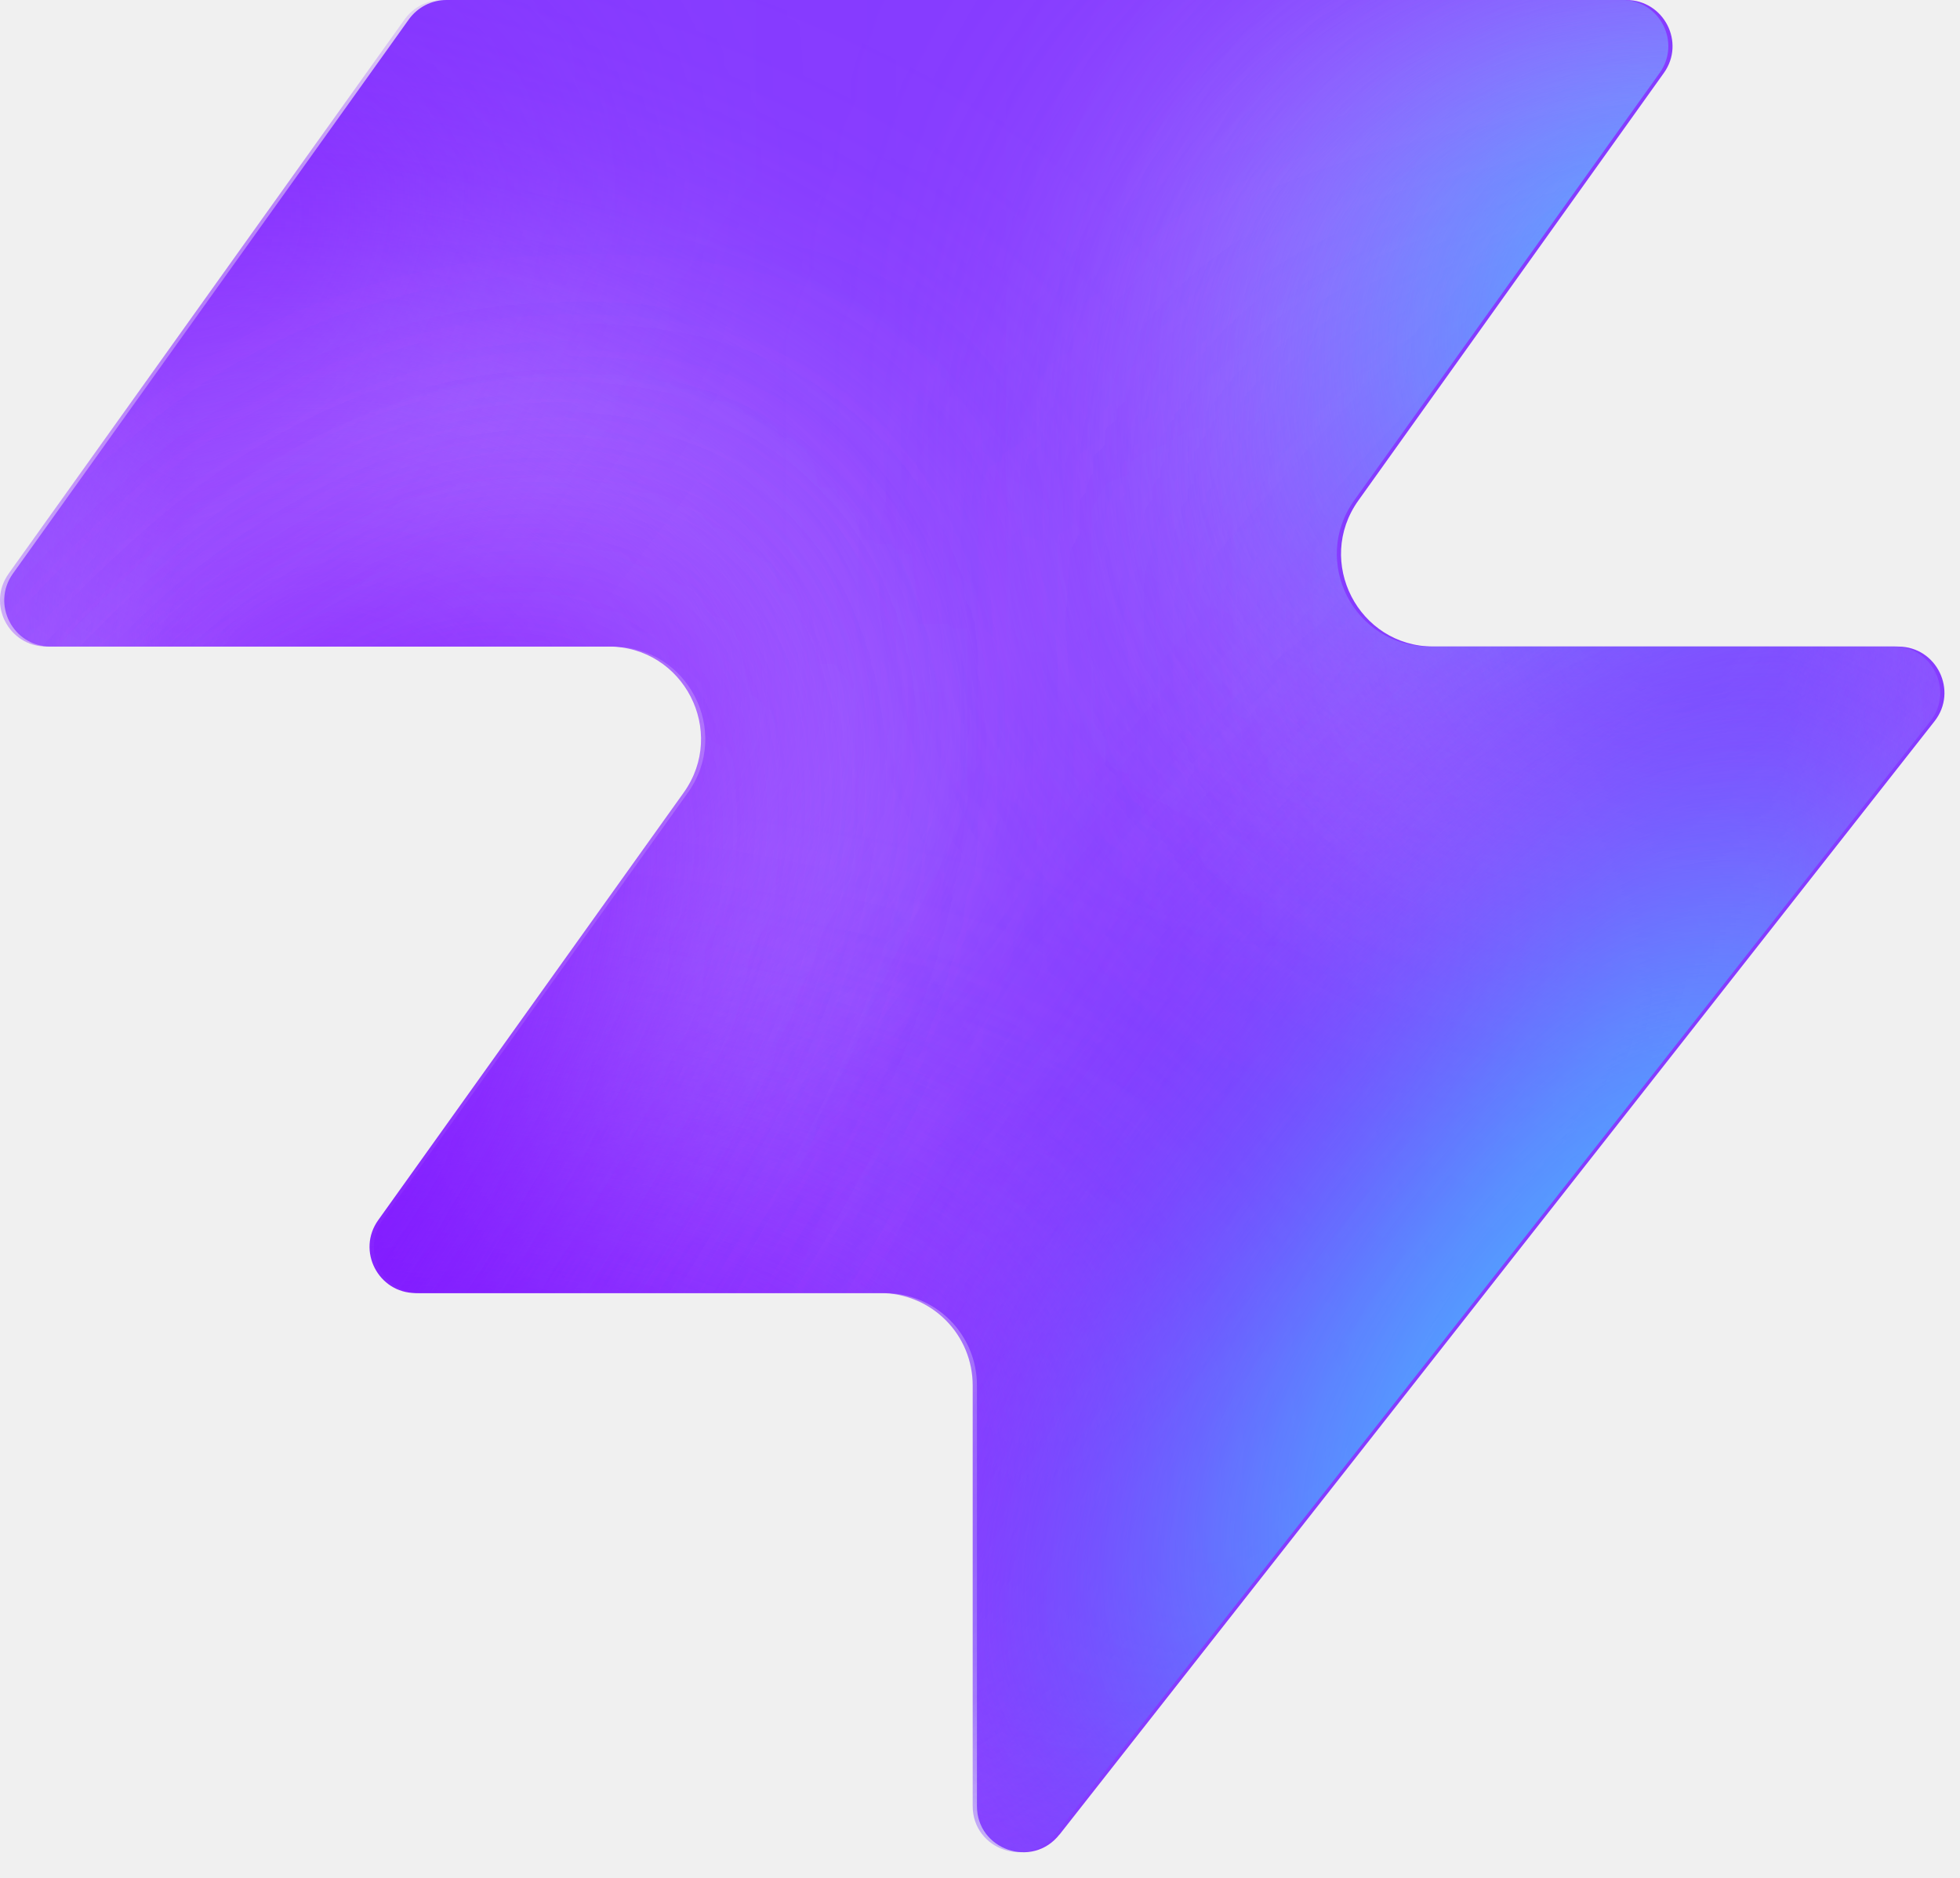
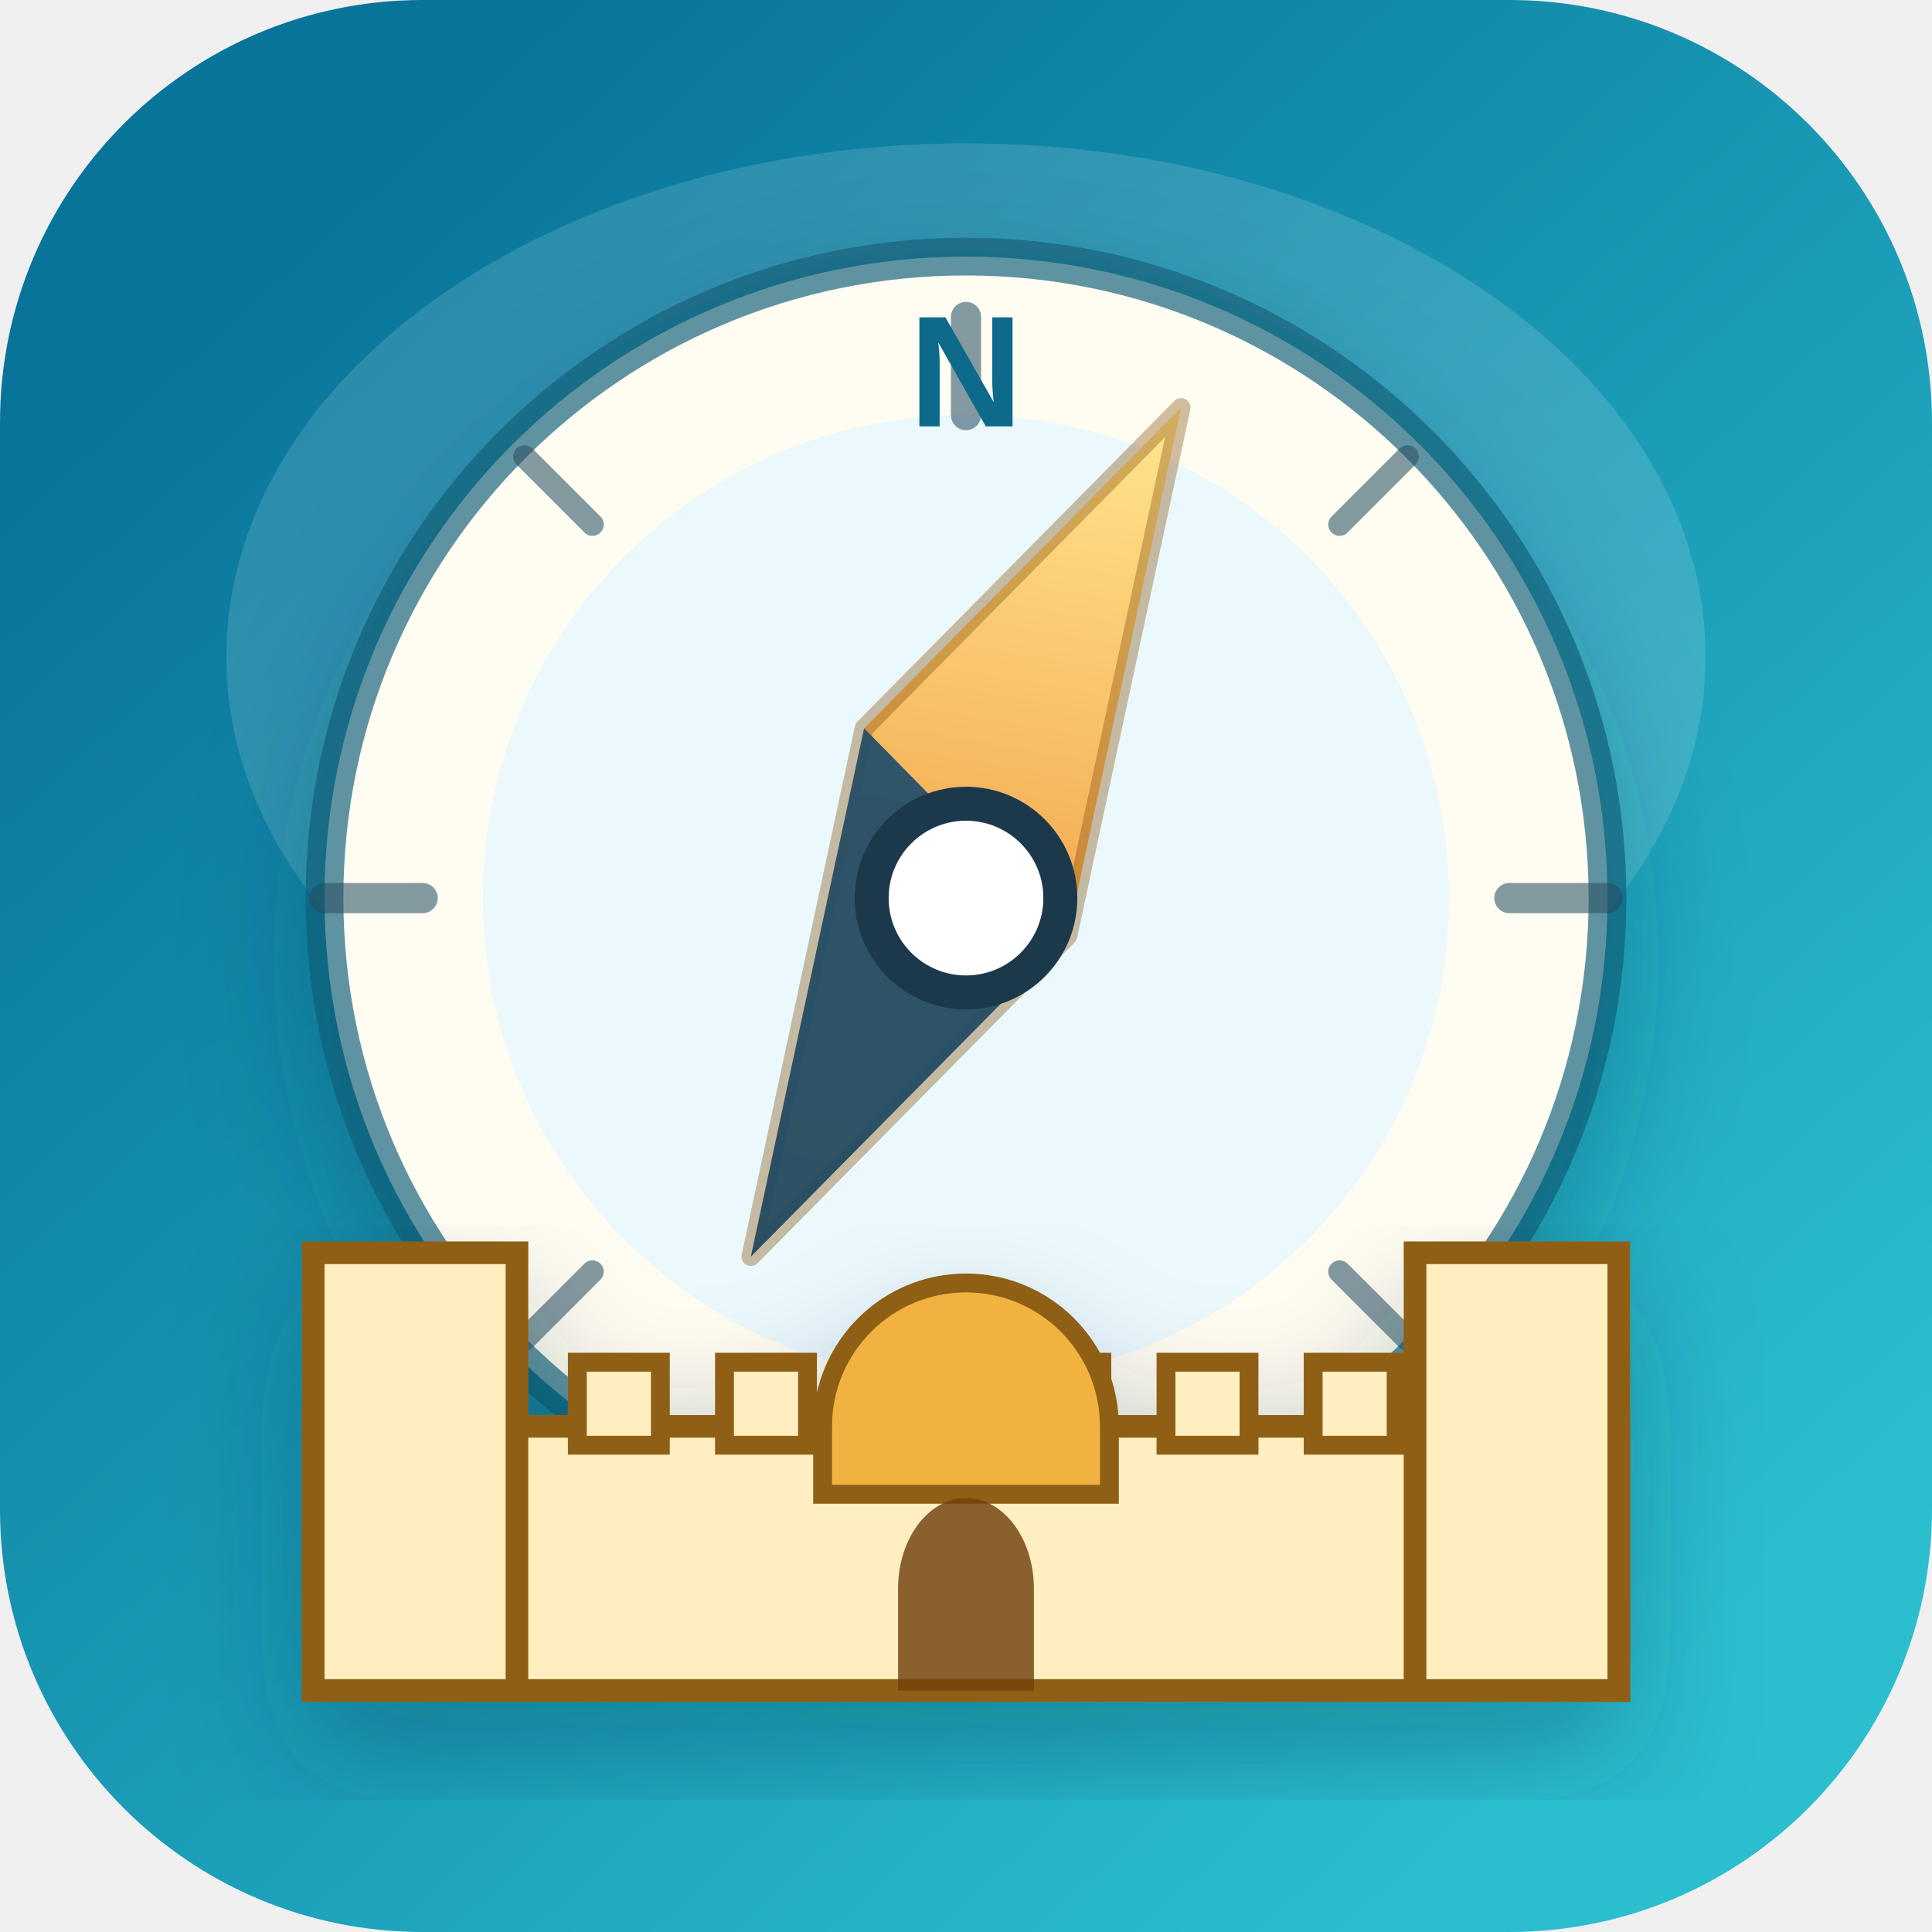
- <svg xmlns="http://www.w3.org/2000/svg" width="48" height="46" fill="none" viewBox="0 0 48 46">
-   <path fill="#863bff" d="M25.946 44.938c-.664.845-2.021.375-2.021-.698V33.937a2.26 2.26 0 0 0-2.262-2.262H10.287c-.92 0-1.456-1.04-.92-1.788l7.48-10.471c1.07-1.497 0-3.578-1.842-3.578H1.237c-.92 0-1.456-1.04-.92-1.788L10.013.474c.214-.297.556-.474.92-.474h28.894c.92 0 1.456 1.04.92 1.788l-7.48 10.471c-1.07 1.498 0 3.579 1.842 3.579h11.377c.943 0 1.473 1.088.89 1.83L25.947 44.94z" style="fill:#863bff;fill:color(display-p3 .525 .23 1);fill-opacity:1" />
-   <mask id="a" width="48" height="46" x="0" y="0" maskUnits="userSpaceOnUse" style="mask-type:alpha">
-     <path fill="#000" d="M25.842 44.938c-.664.844-2.021.375-2.021-.698V33.937a2.26 2.26 0 0 0-2.262-2.262H10.183c-.92 0-1.456-1.04-.92-1.788l7.48-10.471c1.07-1.498 0-3.579-1.842-3.579H1.133c-.92 0-1.456-1.04-.92-1.787L9.91.473c.214-.297.556-.474.92-.474h28.894c.92 0 1.456 1.04.92 1.788l-7.48 10.471c-1.07 1.498 0 3.578 1.842 3.578h11.377c.943 0 1.473 1.088.89 1.832L25.843 44.94z" style="fill:#000;fill-opacity:1" />
-   </mask>
-   <g mask="url(#a)">
-     <g filter="url(#b)">
-       <ellipse cx="5.508" cy="14.704" fill="#ede6ff" rx="5.508" ry="14.704" style="fill:#ede6ff;fill:color(display-p3 .927 .903 1);fill-opacity:1" transform="matrix(.00324 1 1 -.00324 -4.47 31.516)" />
-     </g>
-     <g filter="url(#c)">
-       <ellipse cx="10.399" cy="29.851" fill="#ede6ff" rx="10.399" ry="29.851" style="fill:#ede6ff;fill:color(display-p3 .927 .903 1);fill-opacity:1" transform="matrix(.00324 1 1 -.00324 -39.328 7.883)" />
-     </g>
-     <g filter="url(#d)">
-       <ellipse cx="5.508" cy="30.487" fill="#7e14ff" rx="5.508" ry="30.487" style="fill:#7e14ff;fill:color(display-p3 .492 .077 1);fill-opacity:1" transform="rotate(89.814 -25.913 -14.639)scale(1 -1)" />
-     </g>
-     <g filter="url(#e)">
-       <ellipse cx="5.508" cy="30.599" fill="#7e14ff" rx="5.508" ry="30.599" style="fill:#7e14ff;fill:color(display-p3 .492 .077 1);fill-opacity:1" transform="rotate(89.814 -32.644 -3.334)scale(1 -1)" />
-     </g>
-     <g filter="url(#f)">
-       <ellipse cx="5.508" cy="30.599" fill="#7e14ff" rx="5.508" ry="30.599" style="fill:#7e14ff;fill:color(display-p3 .492 .077 1);fill-opacity:1" transform="matrix(.00324 1 1 -.00324 -34.34 30.47)" />
-     </g>
-     <g filter="url(#g)">
-       <ellipse cx="14.072" cy="22.078" fill="#ede6ff" rx="14.072" ry="22.078" style="fill:#ede6ff;fill:color(display-p3 .927 .903 1);fill-opacity:1" transform="rotate(93.35 24.506 48.493)scale(-1 1)" />
-     </g>
-     <g filter="url(#h)">
-       <ellipse cx="3.47" cy="21.501" fill="#7e14ff" rx="3.47" ry="21.501" style="fill:#7e14ff;fill:color(display-p3 .492 .077 1);fill-opacity:1" transform="rotate(89.009 28.708 47.59)scale(-1 1)" />
-     </g>
-     <g filter="url(#i)">
-       <ellipse cx="3.47" cy="21.501" fill="#7e14ff" rx="3.47" ry="21.501" style="fill:#7e14ff;fill:color(display-p3 .492 .077 1);fill-opacity:1" transform="rotate(89.009 28.708 47.59)scale(-1 1)" />
-     </g>
-     <g filter="url(#j)">
-       <ellipse cx=".387" cy="8.972" fill="#7e14ff" rx="4.407" ry="29.108" style="fill:#7e14ff;fill:color(display-p3 .492 .077 1);fill-opacity:1" transform="rotate(39.51 .387 8.972)" />
-     </g>
-     <g filter="url(#k)">
-       <ellipse cx="47.523" cy="-6.092" fill="#7e14ff" rx="4.407" ry="29.108" style="fill:#7e14ff;fill:color(display-p3 .492 .077 1);fill-opacity:1" transform="rotate(37.892 47.523 -6.092)" />
-     </g>
-     <g filter="url(#l)">
-       <ellipse cx="41.412" cy="6.333" fill="#47bfff" rx="5.971" ry="9.665" style="fill:#47bfff;fill:color(display-p3 .28 .748 1);fill-opacity:1" transform="rotate(37.892 41.412 6.333)" />
-     </g>
-     <g filter="url(#m)">
-       <ellipse cx="-1.879" cy="38.332" fill="#7e14ff" rx="4.407" ry="29.108" style="fill:#7e14ff;fill:color(display-p3 .492 .077 1);fill-opacity:1" transform="rotate(37.892 -1.88 38.332)" />
-     </g>
-     <g filter="url(#n)">
-       <ellipse cx="-1.879" cy="38.332" fill="#7e14ff" rx="4.407" ry="29.108" style="fill:#7e14ff;fill:color(display-p3 .492 .077 1);fill-opacity:1" transform="rotate(37.892 -1.88 38.332)" />
-     </g>
-     <g filter="url(#o)">
-       <ellipse cx="35.651" cy="29.907" fill="#7e14ff" rx="4.407" ry="29.108" style="fill:#7e14ff;fill:color(display-p3 .492 .077 1);fill-opacity:1" transform="rotate(37.892 35.651 29.907)" />
-     </g>
-     <g filter="url(#p)">
-       <ellipse cx="38.418" cy="32.4" fill="#47bfff" rx="5.971" ry="15.297" style="fill:#47bfff;fill:color(display-p3 .28 .748 1);fill-opacity:1" transform="rotate(37.892 38.418 32.4)" />
-     </g>
-   </g>
+ <svg xmlns="http://www.w3.org/2000/svg" viewBox="0 0 512 512" role="img" aria-label="מצפן ירושלים">
  <defs>
-     <filter id="b" width="60.045" height="41.654" x="-19.77" y="16.149" color-interpolation-filters="sRGB" filterUnits="userSpaceOnUse">
-       <feFlood flood-opacity="0" result="BackgroundImageFix" />
-       <feBlend in="SourceGraphic" in2="BackgroundImageFix" result="shape" />
-       <feGaussianBlur result="effect1_foregroundBlur_2002_17158" stdDeviation="7.659" />
-     </filter>
-     <filter id="c" width="90.34" height="51.437" x="-54.613" y="-7.533" color-interpolation-filters="sRGB" filterUnits="userSpaceOnUse">
-       <feFlood flood-opacity="0" result="BackgroundImageFix" />
-       <feBlend in="SourceGraphic" in2="BackgroundImageFix" result="shape" />
-       <feGaussianBlur result="effect1_foregroundBlur_2002_17158" stdDeviation="7.659" />
-     </filter>
-     <filter id="d" width="79.355" height="29.4" x="-49.64" y="2.03" color-interpolation-filters="sRGB" filterUnits="userSpaceOnUse">
-       <feFlood flood-opacity="0" result="BackgroundImageFix" />
-       <feBlend in="SourceGraphic" in2="BackgroundImageFix" result="shape" />
-       <feGaussianBlur result="effect1_foregroundBlur_2002_17158" stdDeviation="4.596" />
-     </filter>
-     <filter id="e" width="79.579" height="29.4" x="-45.045" y="20.029" color-interpolation-filters="sRGB" filterUnits="userSpaceOnUse">
-       <feFlood flood-opacity="0" result="BackgroundImageFix" />
-       <feBlend in="SourceGraphic" in2="BackgroundImageFix" result="shape" />
-       <feGaussianBlur result="effect1_foregroundBlur_2002_17158" stdDeviation="4.596" />
-     </filter>
-     <filter id="f" width="79.579" height="29.4" x="-43.513" y="21.178" color-interpolation-filters="sRGB" filterUnits="userSpaceOnUse">
-       <feFlood flood-opacity="0" result="BackgroundImageFix" />
-       <feBlend in="SourceGraphic" in2="BackgroundImageFix" result="shape" />
-       <feGaussianBlur result="effect1_foregroundBlur_2002_17158" stdDeviation="4.596" />
-     </filter>
-     <filter id="g" width="74.749" height="58.852" x="15.756" y="-17.901" color-interpolation-filters="sRGB" filterUnits="userSpaceOnUse">
-       <feFlood flood-opacity="0" result="BackgroundImageFix" />
-       <feBlend in="SourceGraphic" in2="BackgroundImageFix" result="shape" />
-       <feGaussianBlur result="effect1_foregroundBlur_2002_17158" stdDeviation="7.659" />
-     </filter>
-     <filter id="h" width="61.377" height="25.362" x="23.548" y="2.284" color-interpolation-filters="sRGB" filterUnits="userSpaceOnUse">
-       <feFlood flood-opacity="0" result="BackgroundImageFix" />
-       <feBlend in="SourceGraphic" in2="BackgroundImageFix" result="shape" />
-       <feGaussianBlur result="effect1_foregroundBlur_2002_17158" stdDeviation="4.596" />
-     </filter>
-     <filter id="i" width="61.377" height="25.362" x="23.548" y="2.284" color-interpolation-filters="sRGB" filterUnits="userSpaceOnUse">
-       <feFlood flood-opacity="0" result="BackgroundImageFix" />
-       <feBlend in="SourceGraphic" in2="BackgroundImageFix" result="shape" />
-       <feGaussianBlur result="effect1_foregroundBlur_2002_17158" stdDeviation="4.596" />
-     </filter>
-     <filter id="j" width="56.045" height="63.649" x="-27.636" y="-22.853" color-interpolation-filters="sRGB" filterUnits="userSpaceOnUse">
-       <feFlood flood-opacity="0" result="BackgroundImageFix" />
-       <feBlend in="SourceGraphic" in2="BackgroundImageFix" result="shape" />
-       <feGaussianBlur result="effect1_foregroundBlur_2002_17158" stdDeviation="4.596" />
-     </filter>
-     <filter id="k" width="54.814" height="64.646" x="20.116" y="-38.415" color-interpolation-filters="sRGB" filterUnits="userSpaceOnUse">
-       <feFlood flood-opacity="0" result="BackgroundImageFix" />
-       <feBlend in="SourceGraphic" in2="BackgroundImageFix" result="shape" />
-       <feGaussianBlur result="effect1_foregroundBlur_2002_17158" stdDeviation="4.596" />
-     </filter>
-     <filter id="l" width="33.541" height="35.313" x="24.641" y="-11.323" color-interpolation-filters="sRGB" filterUnits="userSpaceOnUse">
-       <feFlood flood-opacity="0" result="BackgroundImageFix" />
-       <feBlend in="SourceGraphic" in2="BackgroundImageFix" result="shape" />
-       <feGaussianBlur result="effect1_foregroundBlur_2002_17158" stdDeviation="4.596" />
-     </filter>
-     <filter id="m" width="54.814" height="64.646" x="-29.286" y="6.009" color-interpolation-filters="sRGB" filterUnits="userSpaceOnUse">
-       <feFlood flood-opacity="0" result="BackgroundImageFix" />
-       <feBlend in="SourceGraphic" in2="BackgroundImageFix" result="shape" />
-       <feGaussianBlur result="effect1_foregroundBlur_2002_17158" stdDeviation="4.596" />
-     </filter>
-     <filter id="n" width="54.814" height="64.646" x="-29.286" y="6.009" color-interpolation-filters="sRGB" filterUnits="userSpaceOnUse">
-       <feFlood flood-opacity="0" result="BackgroundImageFix" />
-       <feBlend in="SourceGraphic" in2="BackgroundImageFix" result="shape" />
-       <feGaussianBlur result="effect1_foregroundBlur_2002_17158" stdDeviation="4.596" />
-     </filter>
-     <filter id="o" width="54.814" height="64.646" x="8.244" y="-2.416" color-interpolation-filters="sRGB" filterUnits="userSpaceOnUse">
-       <feFlood flood-opacity="0" result="BackgroundImageFix" />
-       <feBlend in="SourceGraphic" in2="BackgroundImageFix" result="shape" />
-       <feGaussianBlur result="effect1_foregroundBlur_2002_17158" stdDeviation="4.596" />
-     </filter>
-     <filter id="p" width="39.409" height="43.623" x="18.713" y="10.588" color-interpolation-filters="sRGB" filterUnits="userSpaceOnUse">
-       <feFlood flood-opacity="0" result="BackgroundImageFix" />
-       <feBlend in="SourceGraphic" in2="BackgroundImageFix" result="shape" />
-       <feGaussianBlur result="effect1_foregroundBlur_2002_17158" stdDeviation="4.596" />
+     <linearGradient id="bg" x1="76" y1="58" x2="436" y2="452" gradientUnits="userSpaceOnUse">
+       <stop stop-color="#08749A" />
+       <stop offset="1" stop-color="#2ABECF" />
+     </linearGradient>
+     <linearGradient id="gold" x1="282" y1="106" x2="244" y2="325" gradientUnits="userSpaceOnUse">
+       <stop stop-color="#FFE58E" />
+       <stop offset="1" stop-color="#ED852B" />
+     </linearGradient>
+     <filter id="shadow" x="-20%" y="-20%" width="140%" height="145%">
+       <feDropShadow dx="0" dy="16" stdDeviation="16" flood-color="#003446" flood-opacity="0.28" />
    </filter>
  </defs>
+   <rect width="512" height="512" rx="112" fill="url(#bg)" />
+   <ellipse cx="256" cy="174" rx="196" ry="136" fill="#fff" opacity="0.14" />
+   <g filter="url(#shadow)">
+     <circle cx="256" cy="238" r="170" fill="#FFFCF1" />
+     <circle cx="256" cy="238" r="128" fill="#EBF9FC" />
+     <circle cx="256" cy="238" r="170" fill="none" stroke="#0C5B77" stroke-width="10" opacity="0.65" />
+     <g stroke="#244C62" stroke-linecap="round" opacity="0.56">
+       <path d="M256 84v26" stroke-width="8" />
+       <path d="M256 366v26" stroke-width="8" />
+       <path d="M86 238h26" stroke-width="8" />
+       <path d="M400 238h26" stroke-width="8" />
+       <path d="M139 121l18 18" stroke-width="6" />
+       <path d="M355 337l18 18" stroke-width="6" />
+       <path d="M373 121l-18 18" stroke-width="6" />
+       <path d="M157 337l-18 18" stroke-width="6" />
+     </g>
+     <text x="256" y="113" text-anchor="middle" font-family="Segoe UI, Arial, sans-serif" font-size="42" font-weight="800" fill="#0C6B8B">N</text>
+     <path d="M313 108 283 248 199 333 229 193Z" fill="url(#gold)" stroke="#7B4700" stroke-opacity="0.35" stroke-width="5" stroke-linejoin="round" />
+     <path d="M199 333 229 193 283 248Z" fill="#254F68" opacity="0.95" />
+     <circle cx="256" cy="238" r="25" fill="#fff" stroke="#1C374C" stroke-width="9" />
+   </g>
+   <g filter="url(#shadow)">
+     <path d="M83 378h346v70H83z" fill="#FFEFC0" stroke="#8F5E12" stroke-width="6" />
+     <path d="M83 332h54v116H83zM375 332h54v116h-54z" fill="#FFEFC0" stroke="#8F5E12" stroke-width="6" />
+     <path d="M153 361h22v22h-22zM192 361h22v22h-22zM231 361h22v22h-22zM270 361h22v22h-22zM309 361h22v22h-22zM348 361h22v22h-22z" fill="#FFEFC0" stroke="#8F5E12" stroke-width="5" />
+     <path d="M218 378a38 38 0 0 1 76 0v18h-76z" fill="#F2B240" stroke="#8F5E12" stroke-width="5" />
+     <path d="M238 421a18 24 0 0 1 36 0v27h-36z" fill="#70420E" opacity="0.82" />
+   </g>
</svg>
